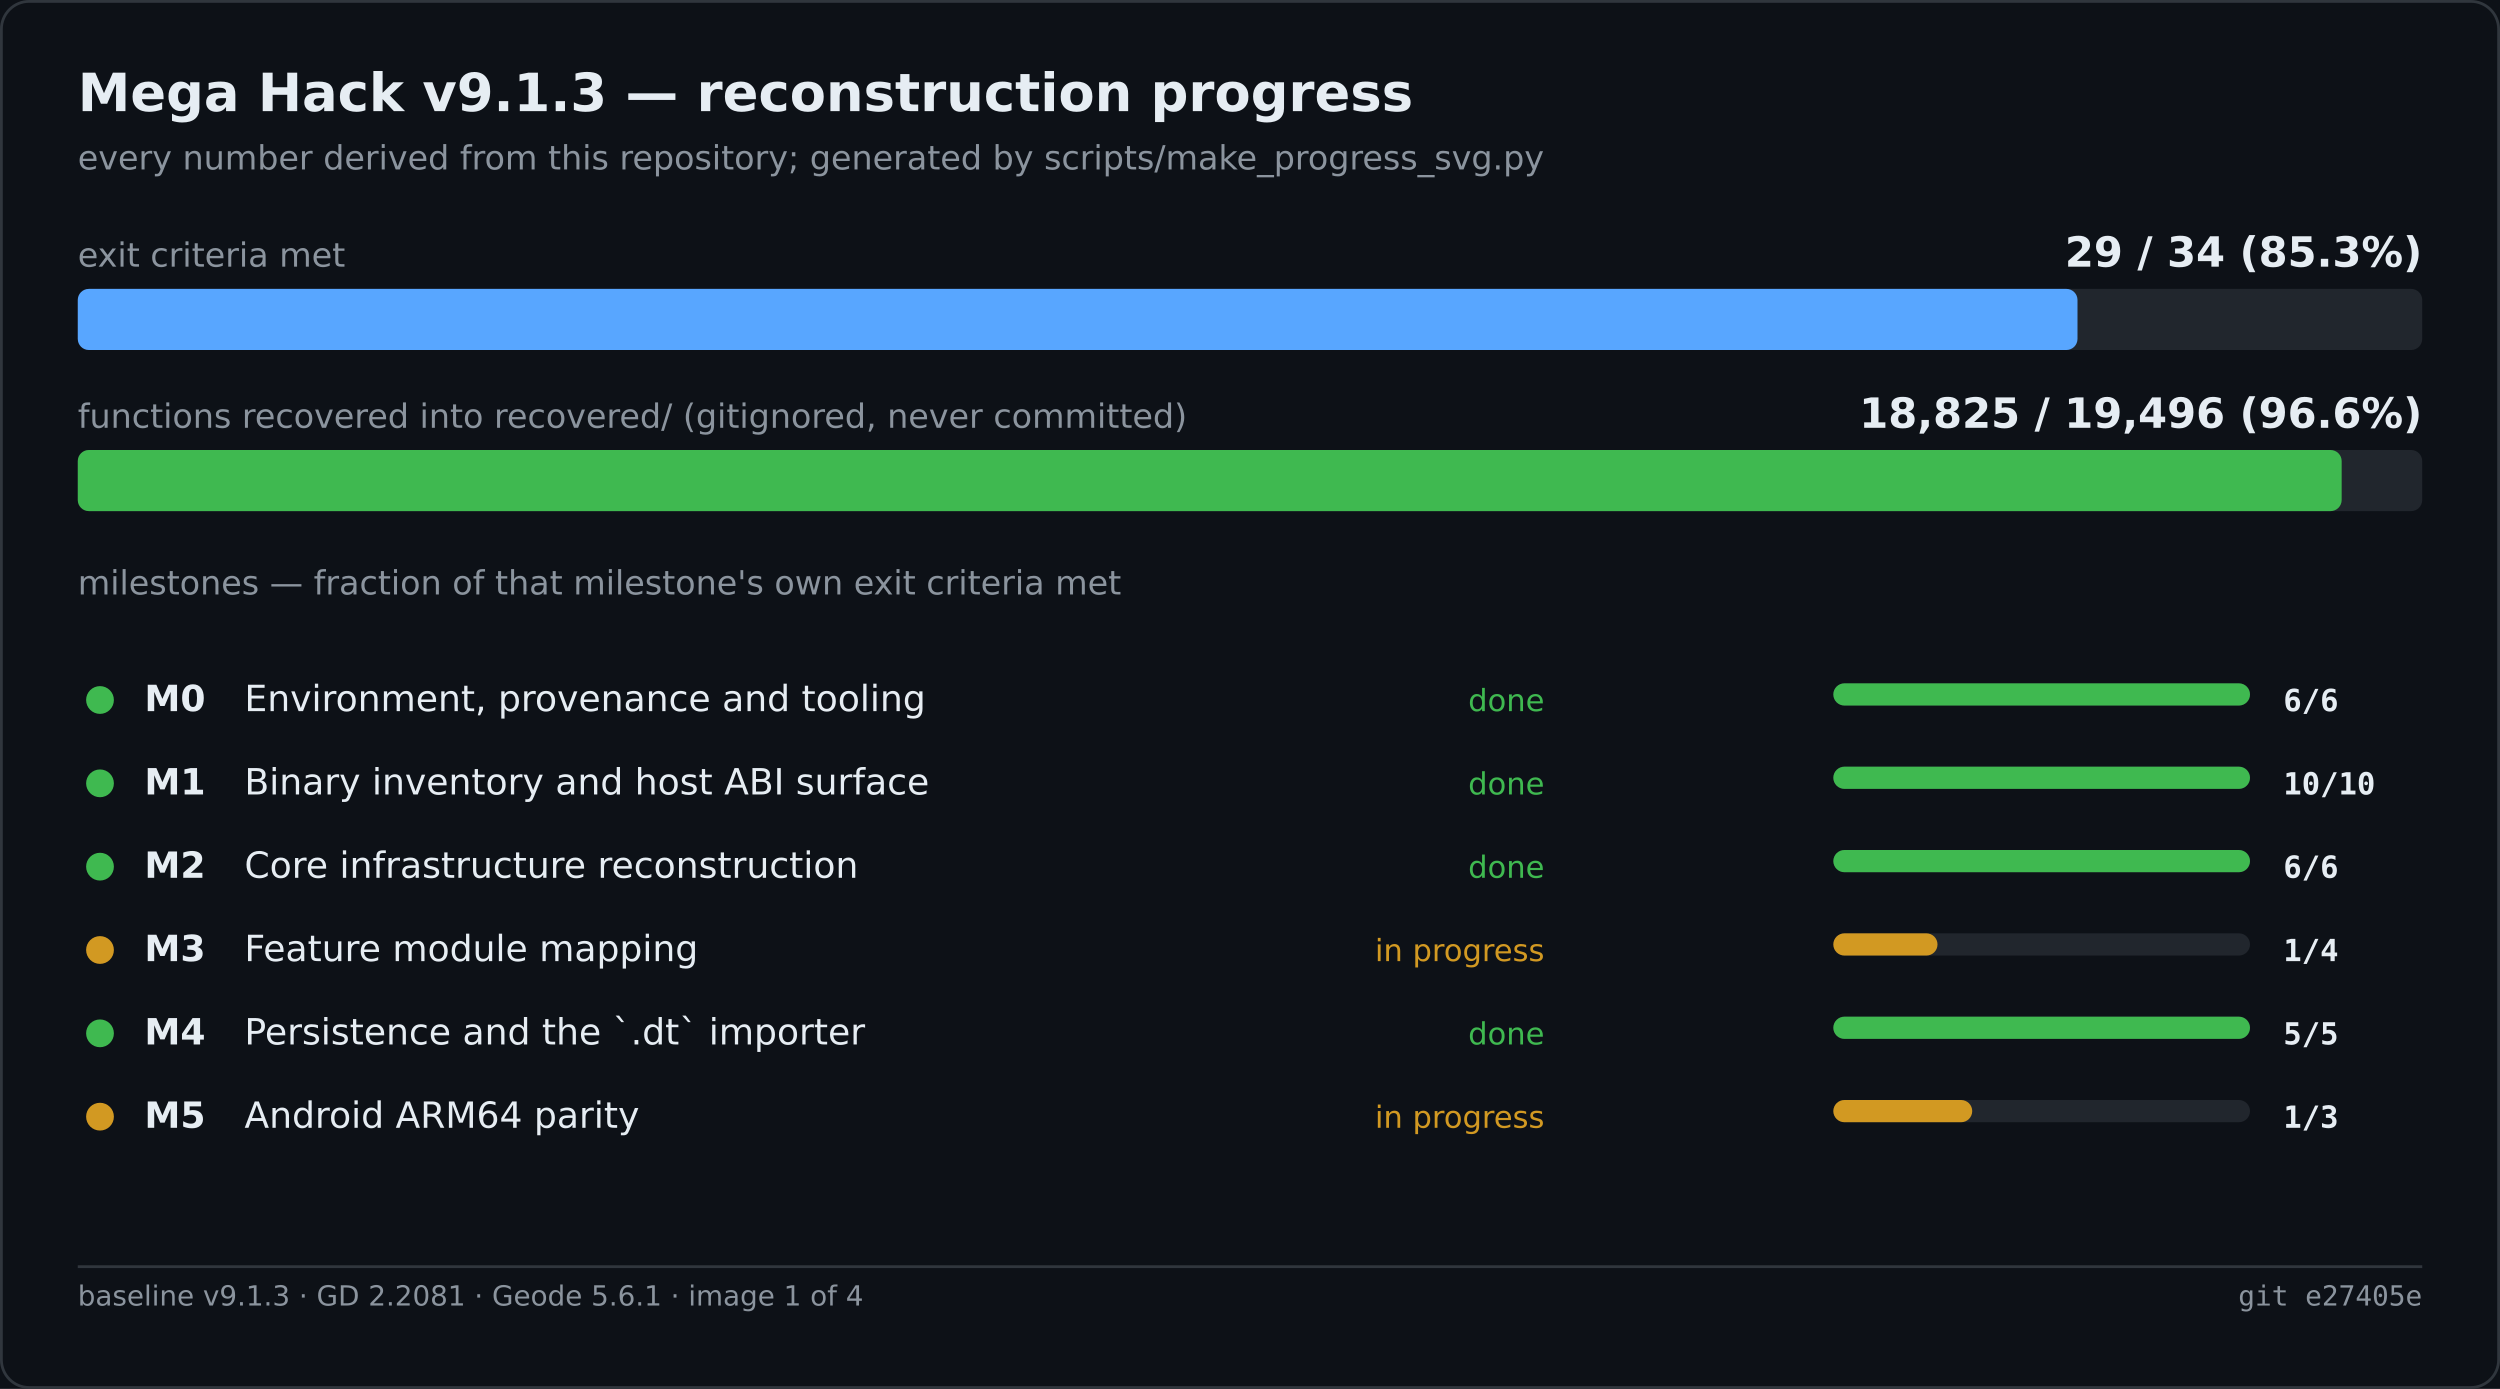
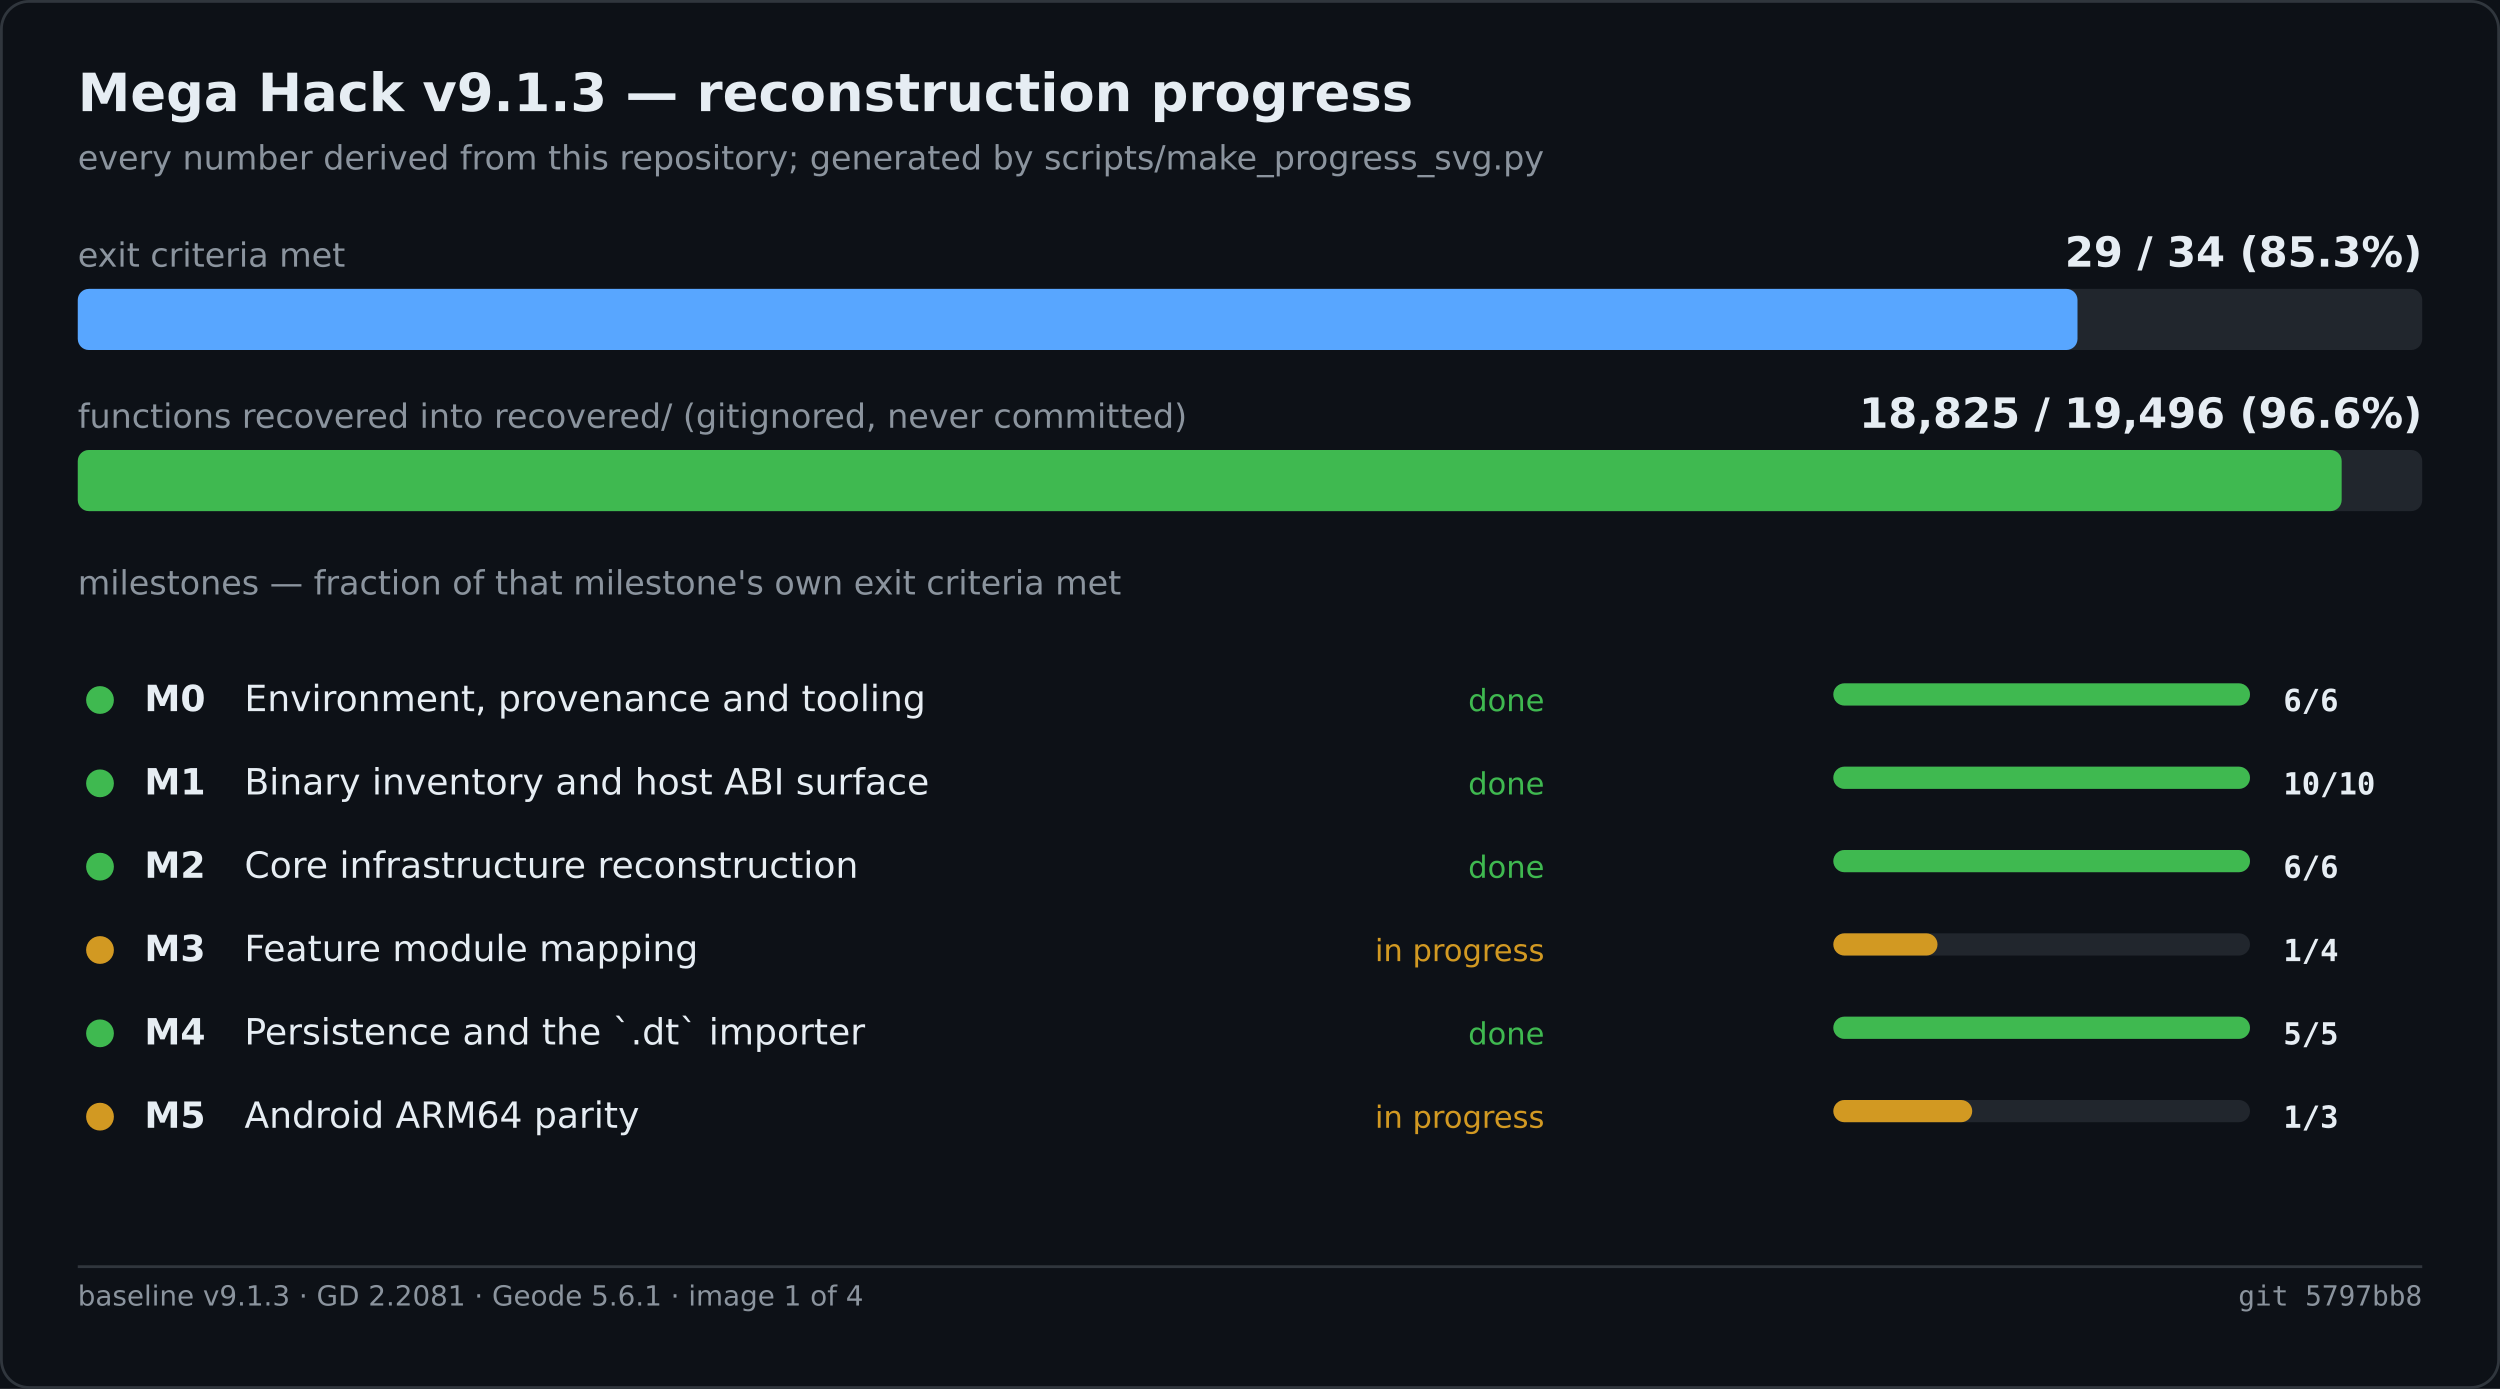
<svg xmlns="http://www.w3.org/2000/svg" width="900" height="500" viewBox="0 0 900 500" role="img" aria-label="Mega Hack v9.1.3 — reconstruction progress">
  <rect width="900" height="500" fill="#0d1117" />
  <rect x="0.5" y="0.5" width="899" height="499" fill="none" stroke="#30363d" rx="10" />
  <text x="28" y="40" font-family="Segoe UI,DejaVu Sans,Helvetica,sans-serif" font-size="19" font-weight="600" fill="#e6edf3">Mega Hack v9.1.3 — reconstruction progress</text>
  <text x="28" y="61" font-family="Segoe UI,DejaVu Sans,Helvetica,sans-serif" font-size="12" fill="#8b949e">every number derived from this repository; generated by scripts/make_progress_svg.py</text>
  <text x="28.0" y="96.0" font-family="Segoe UI,DejaVu Sans,Helvetica,sans-serif" font-size="12" fill="#8b949e">exit criteria met</text>
  <text x="872.0" y="96.0" font-family="Segoe UI,DejaVu Sans,Helvetica,sans-serif" font-size="15" fill="#e6edf3" font-weight="600" text-anchor="end">29 / 34   (85.3%)</text>
  <rect x="28.0" y="104.0" width="844.0" height="22.0" fill="#21262d" rx="4" />
  <rect x="28.0" y="104.0" width="719.9" height="22.0" fill="#58a6ff" rx="4" />
  <text x="28.0" y="154.0" font-family="Segoe UI,DejaVu Sans,Helvetica,sans-serif" font-size="12" fill="#8b949e">functions recovered into recovered/ (gitignored, never committed)</text>
  <text x="872.0" y="154.0" font-family="Segoe UI,DejaVu Sans,Helvetica,sans-serif" font-size="15" fill="#e6edf3" font-weight="600" text-anchor="end">18,825 / 19,496   (96.6%)</text>
  <rect x="28.0" y="162.0" width="844.0" height="22.0" fill="#21262d" rx="4" />
  <rect x="28.0" y="162.0" width="815.0" height="22.0" fill="#3fb950" rx="4" />
  <text x="28.0" y="214.0" font-family="Segoe UI,DejaVu Sans,Helvetica,sans-serif" font-size="12" fill="#8b949e">milestones — fraction of that milestone's own exit criteria met</text>
  <circle cx="36.0" cy="252.0" r="5" fill="#3fb950" />
  <text x="52.0" y="256.0" font-family="Segoe UI,DejaVu Sans,Helvetica,sans-serif" font-size="13" fill="#e6edf3" font-weight="600">M0</text>
  <text x="88.0" y="256.0" font-family="Segoe UI,DejaVu Sans,Helvetica,sans-serif" font-size="13" fill="#e6edf3">Environment, provenance and tooling</text>
  <text x="556.0" y="256.0" font-family="Segoe UI,DejaVu Sans,Helvetica,sans-serif" font-size="11" fill="#3fb950" text-anchor="end">done</text>
  <rect x="660.0" y="246.0" width="150.0" height="8.0" fill="#21262d" rx="4" />
  <rect x="660.0" y="246.0" width="150.0" height="8.0" fill="#3fb950" rx="4" />
  <text x="822.0" y="256.0" font-family="Cascadia Mono,Consolas,DejaVu Sans Mono,monospace" font-size="11" fill="#e6edf3" font-weight="600">6/6</text>
  <circle cx="36.0" cy="282.0" r="5" fill="#3fb950" />
  <text x="52.0" y="286.0" font-family="Segoe UI,DejaVu Sans,Helvetica,sans-serif" font-size="13" fill="#e6edf3" font-weight="600">M1</text>
  <text x="88.0" y="286.0" font-family="Segoe UI,DejaVu Sans,Helvetica,sans-serif" font-size="13" fill="#e6edf3">Binary inventory and host ABI surface</text>
  <text x="556.0" y="286.0" font-family="Segoe UI,DejaVu Sans,Helvetica,sans-serif" font-size="11" fill="#3fb950" text-anchor="end">done</text>
  <rect x="660.0" y="276.0" width="150.0" height="8.0" fill="#21262d" rx="4" />
  <rect x="660.0" y="276.0" width="150.0" height="8.0" fill="#3fb950" rx="4" />
  <text x="822.0" y="286.0" font-family="Cascadia Mono,Consolas,DejaVu Sans Mono,monospace" font-size="11" fill="#e6edf3" font-weight="600">10/10</text>
  <circle cx="36.0" cy="312.0" r="5" fill="#3fb950" />
  <text x="52.0" y="316.0" font-family="Segoe UI,DejaVu Sans,Helvetica,sans-serif" font-size="13" fill="#e6edf3" font-weight="600">M2</text>
  <text x="88.0" y="316.0" font-family="Segoe UI,DejaVu Sans,Helvetica,sans-serif" font-size="13" fill="#e6edf3">Core infrastructure reconstruction</text>
  <text x="556.0" y="316.0" font-family="Segoe UI,DejaVu Sans,Helvetica,sans-serif" font-size="11" fill="#3fb950" text-anchor="end">done</text>
  <rect x="660.0" y="306.0" width="150.0" height="8.0" fill="#21262d" rx="4" />
  <rect x="660.0" y="306.0" width="150.0" height="8.0" fill="#3fb950" rx="4" />
  <text x="822.0" y="316.0" font-family="Cascadia Mono,Consolas,DejaVu Sans Mono,monospace" font-size="11" fill="#e6edf3" font-weight="600">6/6</text>
  <circle cx="36.0" cy="342.0" r="5" fill="#d29922" />
  <text x="52.0" y="346.0" font-family="Segoe UI,DejaVu Sans,Helvetica,sans-serif" font-size="13" fill="#e6edf3" font-weight="600">M3</text>
  <text x="88.0" y="346.0" font-family="Segoe UI,DejaVu Sans,Helvetica,sans-serif" font-size="13" fill="#e6edf3">Feature module mapping</text>
  <text x="556.0" y="346.0" font-family="Segoe UI,DejaVu Sans,Helvetica,sans-serif" font-size="11" fill="#d29922" text-anchor="end">in progress</text>
  <rect x="660.0" y="336.0" width="150.0" height="8.0" fill="#21262d" rx="4" />
  <rect x="660.0" y="336.0" width="37.5" height="8.0" fill="#d29922" rx="4" />
  <text x="822.0" y="346.0" font-family="Cascadia Mono,Consolas,DejaVu Sans Mono,monospace" font-size="11" fill="#e6edf3" font-weight="600">1/4</text>
  <circle cx="36.0" cy="372.0" r="5" fill="#3fb950" />
  <text x="52.0" y="376.0" font-family="Segoe UI,DejaVu Sans,Helvetica,sans-serif" font-size="13" fill="#e6edf3" font-weight="600">M4</text>
  <text x="88.0" y="376.0" font-family="Segoe UI,DejaVu Sans,Helvetica,sans-serif" font-size="13" fill="#e6edf3">Persistence and the `.dt` importer</text>
  <text x="556.0" y="376.0" font-family="Segoe UI,DejaVu Sans,Helvetica,sans-serif" font-size="11" fill="#3fb950" text-anchor="end">done</text>
  <rect x="660.0" y="366.0" width="150.0" height="8.0" fill="#21262d" rx="4" />
  <rect x="660.0" y="366.0" width="150.0" height="8.0" fill="#3fb950" rx="4" />
  <text x="822.0" y="376.0" font-family="Cascadia Mono,Consolas,DejaVu Sans Mono,monospace" font-size="11" fill="#e6edf3" font-weight="600">5/5</text>
  <circle cx="36.0" cy="402.0" r="5" fill="#d29922" />
  <text x="52.0" y="406.0" font-family="Segoe UI,DejaVu Sans,Helvetica,sans-serif" font-size="13" fill="#e6edf3" font-weight="600">M5</text>
  <text x="88.0" y="406.0" font-family="Segoe UI,DejaVu Sans,Helvetica,sans-serif" font-size="13" fill="#e6edf3">Android ARM64 parity</text>
  <text x="556.0" y="406.0" font-family="Segoe UI,DejaVu Sans,Helvetica,sans-serif" font-size="11" fill="#d29922" text-anchor="end">in progress</text>
  <rect x="660.0" y="396.0" width="150.0" height="8.0" fill="#21262d" rx="4" />
  <rect x="660.0" y="396.0" width="50.0" height="8.0" fill="#d29922" rx="4" />
  <text x="822.0" y="406.0" font-family="Cascadia Mono,Consolas,DejaVu Sans Mono,monospace" font-size="11" fill="#e6edf3" font-weight="600">1/3</text>
  <line x1="28.0" y1="456.0" x2="872.0" y2="456.0" stroke="#30363d" stroke-width="1" />
  <text x="28.0" y="470.0" font-family="Segoe UI,DejaVu Sans,Helvetica,sans-serif" font-size="10" fill="#8b949e">baseline v9.1.3 · GD 2.2081 · Geode 5.6.1 · image 1 of 4</text>
-   <text x="872.0" y="470.0" font-family="Cascadia Mono,Consolas,DejaVu Sans Mono,monospace" font-size="10" fill="#8b949e" text-anchor="end">git e27405e</text>
+   <text x="872.0" y="470.0" font-family="Cascadia Mono,Consolas,DejaVu Sans Mono,monospace" font-size="10" fill="#8b949e" text-anchor="end">git 5797bb8</text>
</svg>
